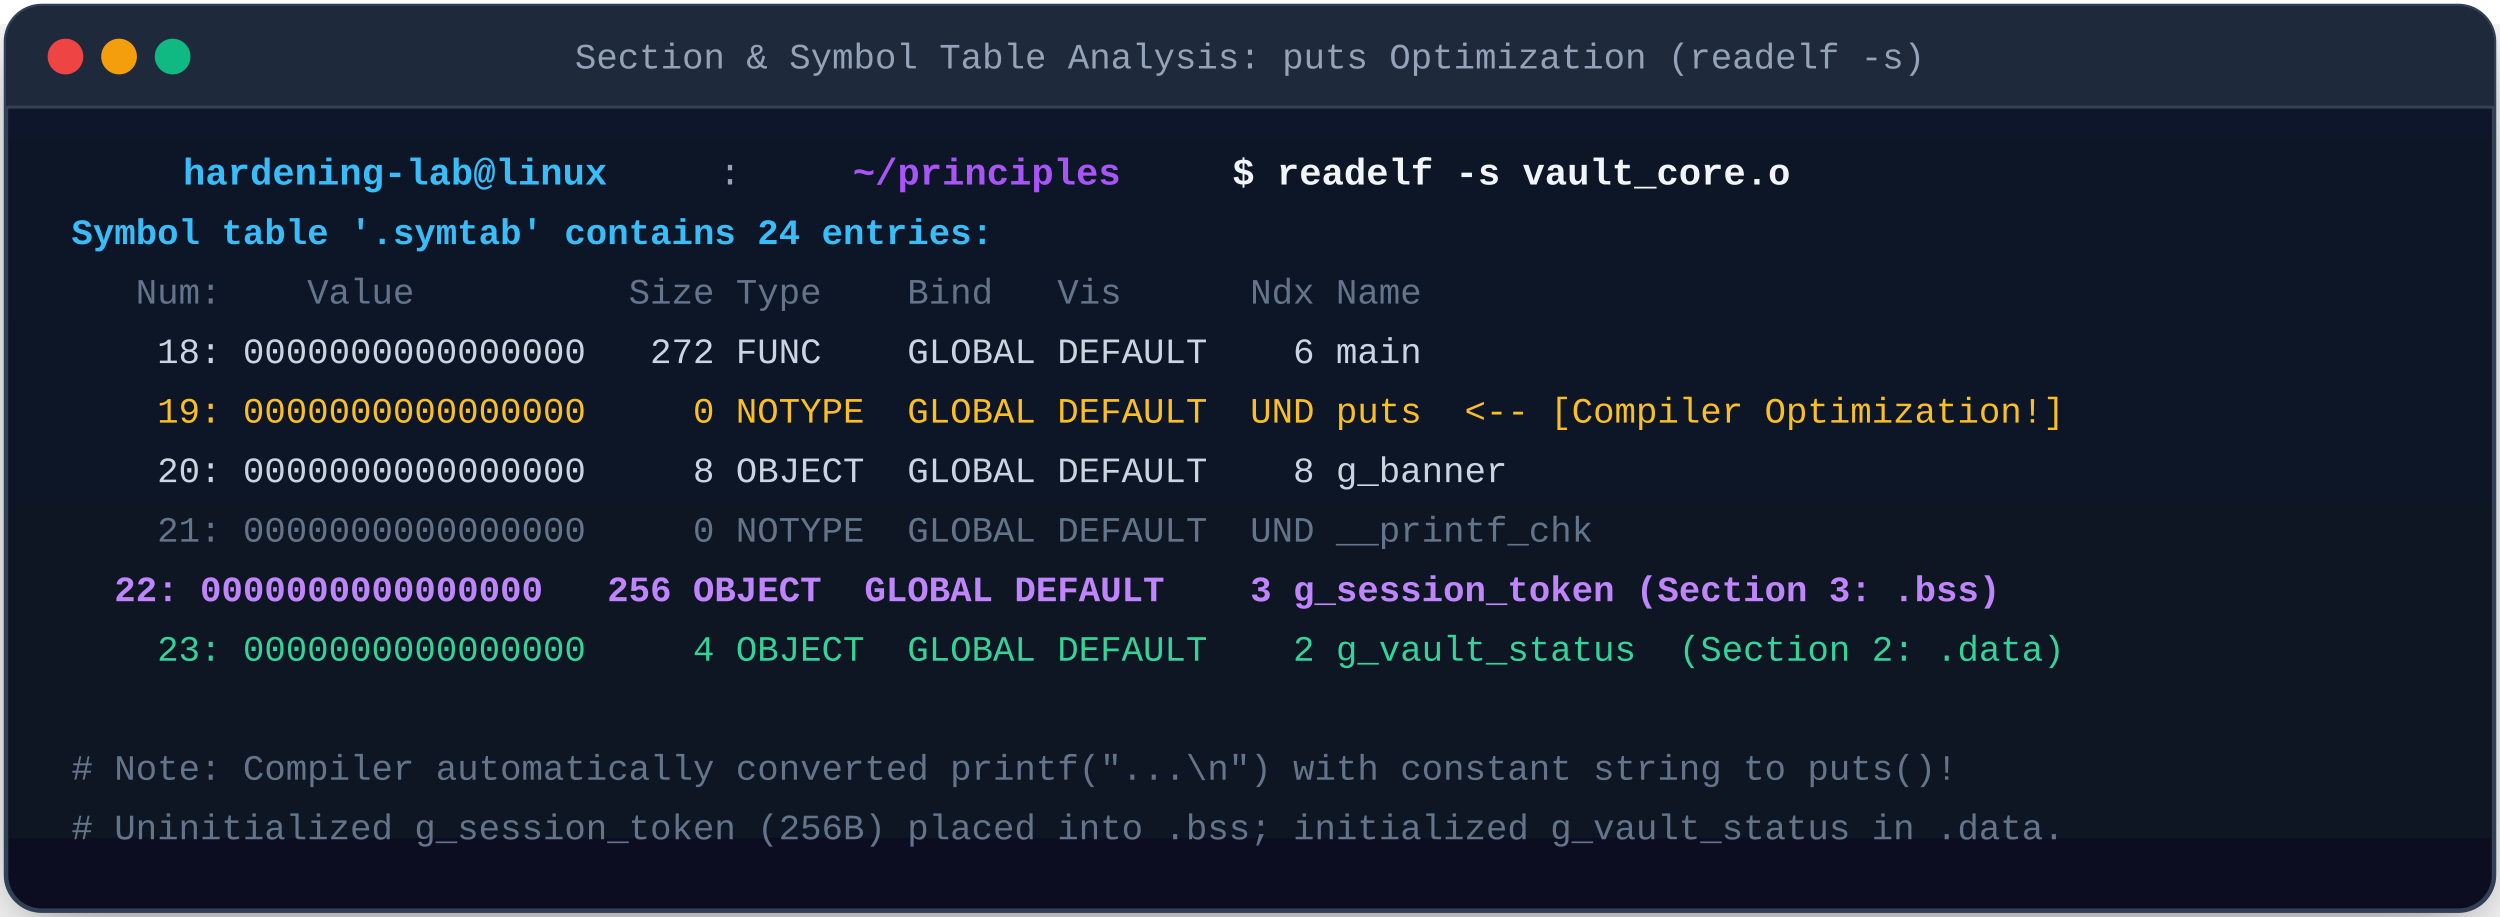
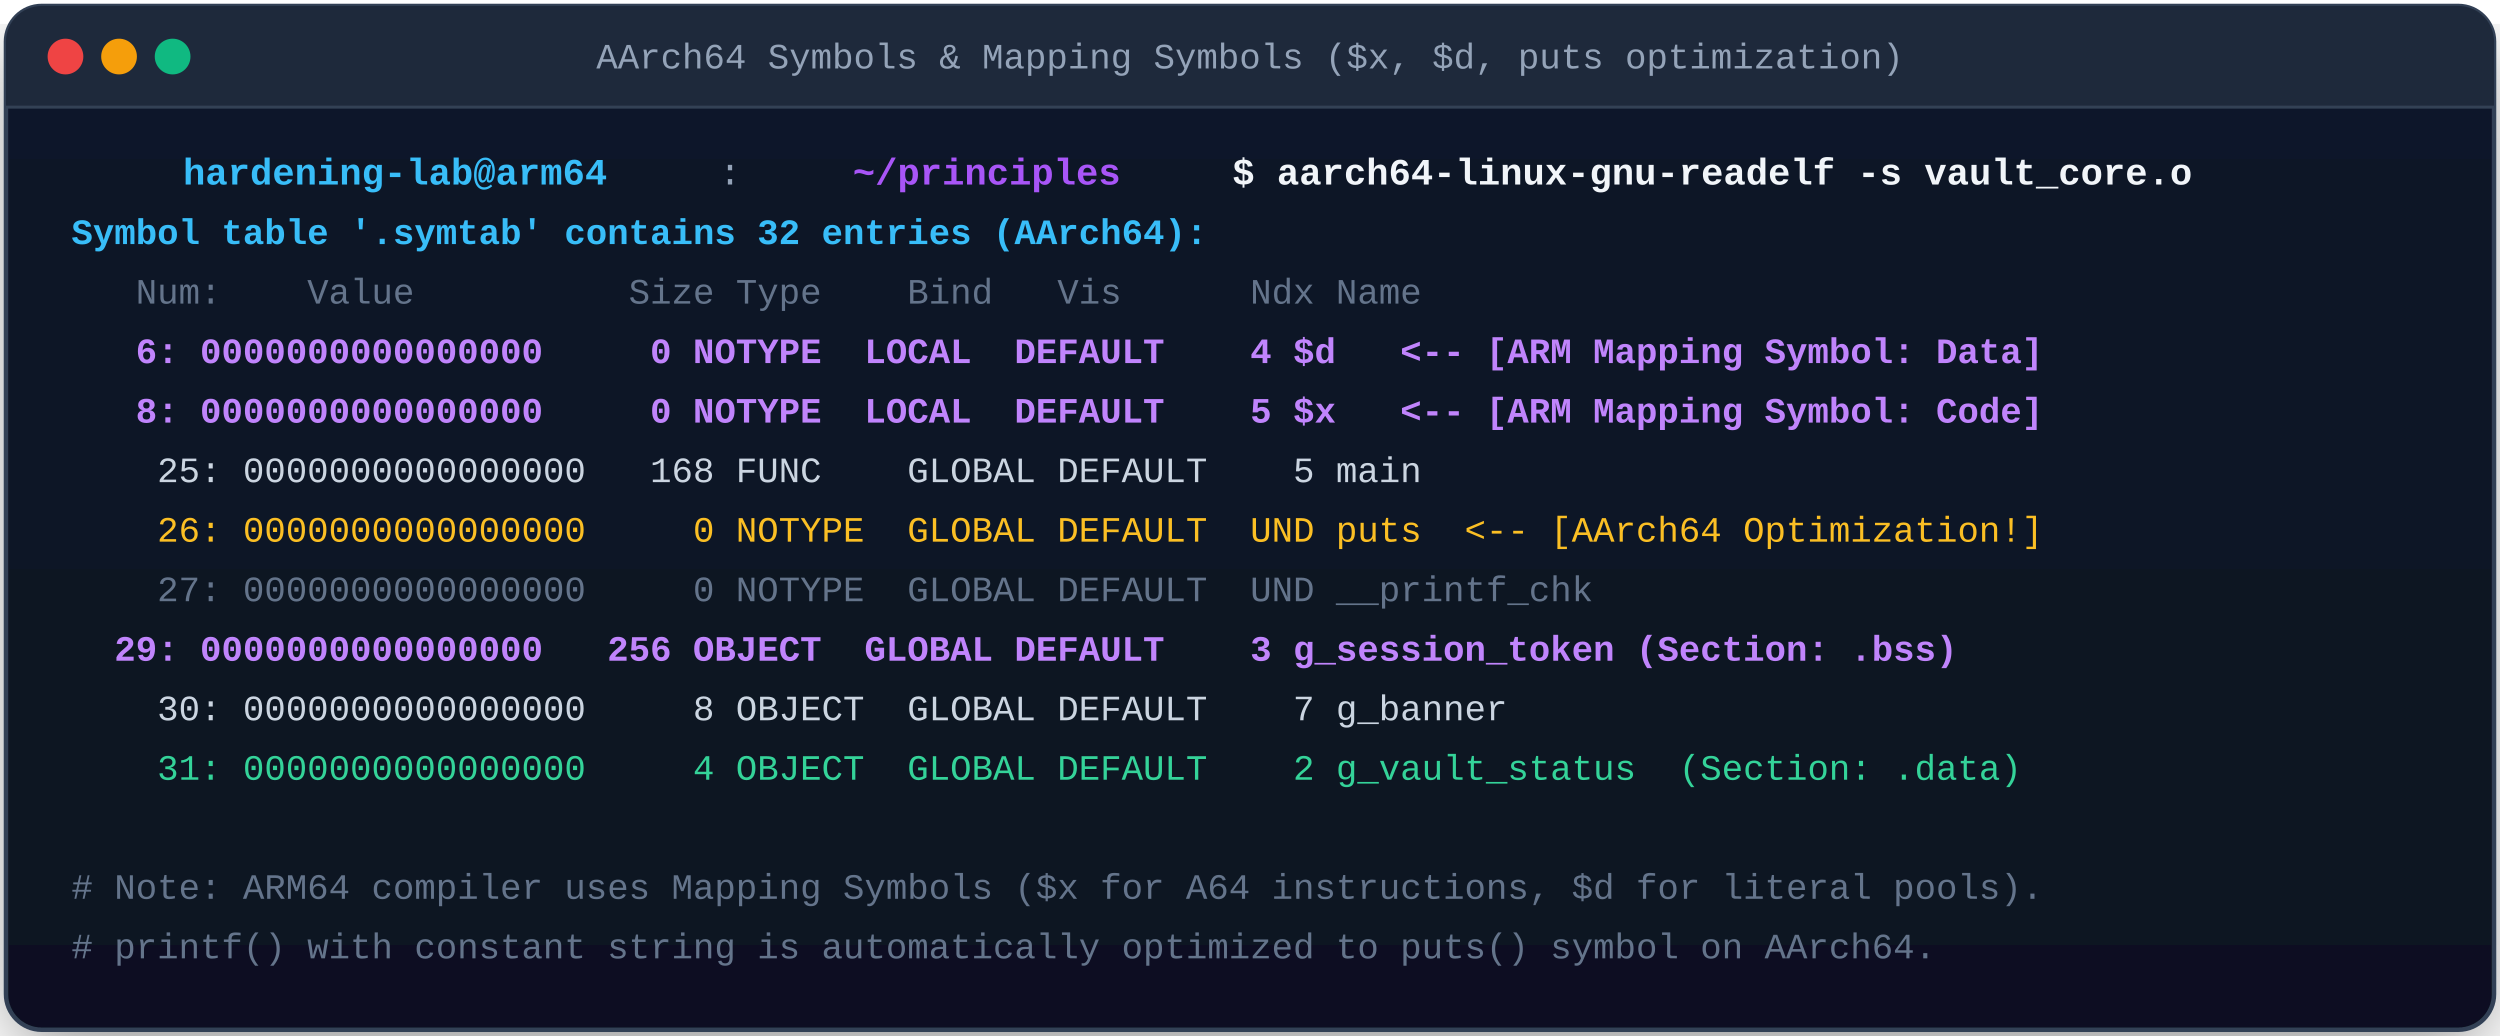
- <svg xmlns="http://www.w3.org/2000/svg" viewBox="0 0 840 308" width="100%" height="308" style="background: transparent; font-family: ui-monospace, SFMono-Regular, Menlo, Monaco, Consolas, 'Liberation Mono', monospace;">
+ <svg xmlns="http://www.w3.org/2000/svg" viewBox="0 0 840 348" width="100%" height="348" style="background: transparent; font-family: ui-monospace, SFMono-Regular, Menlo, Monaco, Consolas, 'Liberation Mono', monospace;">
  <defs>
    <linearGradient id="termGrad" x1="0%" y1="0%" x2="0%" y2="100%">
      <stop offset="0%" stop-color="#0f172a" />
      <stop offset="100%" stop-color="#0b1120" />
    </linearGradient>
    <filter id="shadow" x="-4%" y="-4%" width="108%" height="108%" filterUnits="userSpaceOnUse">
      <feDropShadow dx="0" dy="8" stdDeviation="16" flood-color="#000000" flood-opacity="0.5" />
    </filter>
  </defs>
-   <rect x="2" y="2" width="836" height="304" rx="12" fill="url(#termGrad)" stroke="#334155" stroke-width="1.5" filter="url(#shadow)" />
+   <rect x="2" y="2" width="836" height="344" rx="12" fill="url(#termGrad)" stroke="#334155" stroke-width="1.5" filter="url(#shadow)" />
  <path d="M 2 14 C 2 7.37 7.37 2 14 2 L 826 2 C 832.63 2 838 7.37 838 14 L 838 36 L 2 36 Z" fill="#1e293b" />
  <line x1="2" y1="36" x2="838" y2="36" stroke="#334155" stroke-width="1" />
  <circle cx="22" cy="19" r="6" fill="#ef4444" />
  <circle cx="40" cy="19" r="6" fill="#f59e0b" />
  <circle cx="58" cy="19" r="6" fill="#10b981" />
-   <text x="420.0" y="23" text-anchor="middle" fill="#94a3b8" font-size="12" font-weight="500">Section &amp; Symbol Table Analysis: puts Optimization (readelf -s)</text>
+   <text x="420.0" y="23" text-anchor="middle" fill="#94a3b8" font-size="12" font-weight="500">AArch64 Symbols &amp; Mapping Symbols ($x, $d, puts optimization)</text>
  <text x="24" y="62" font-size="12.5" xml:space="preserve">
-     <tspan fill="#38bdf8" font-weight="bold">hardening-lab@linux</tspan>
+     <tspan fill="#38bdf8" font-weight="bold">hardening-lab@arm64</tspan>
    <tspan fill="#94a3b8">:</tspan>
    <tspan fill="#a855f7" font-weight="bold">~/principles</tspan>
-     <tspan fill="#f1f5f9" font-weight="bold">$ readelf -s vault_core.o</tspan>
+     <tspan fill="#f1f5f9" font-weight="bold">$ aarch64-linux-gnu-readelf -s vault_core.o</tspan>
  </text>
-   <text x="24" y="82" fill="#38bdf8" font-size="12" font-weight="bold" xml:space="preserve">Symbol table '.symtab' contains 24 entries:</text>
+   <text x="24" y="82" fill="#38bdf8" font-size="12" font-weight="bold" xml:space="preserve">Symbol table '.symtab' contains 32 entries (AArch64):</text>
  <text x="24" y="102" fill="#64748b" font-size="12" xml:space="preserve">   Num:    Value          Size Type    Bind   Vis      Ndx Name</text>
-   <text x="24" y="122" fill="#cbd5e1" font-size="12" xml:space="preserve">    18: 0000000000000000   272 FUNC    GLOBAL DEFAULT    6 main</text>
-   <text x="24" y="142" fill="#fbbf24" font-size="12" xml:space="preserve">    19: 0000000000000000     0 NOTYPE  GLOBAL DEFAULT  UND puts  &lt;-- [Compiler Optimization!]</text>
-   <text x="24" y="162" fill="#cbd5e1" font-size="12" xml:space="preserve">    20: 0000000000000000     8 OBJECT  GLOBAL DEFAULT    8 g_banner</text>
-   <text x="24" y="182" fill="#64748b" font-size="12" xml:space="preserve">    21: 0000000000000000     0 NOTYPE  GLOBAL DEFAULT  UND __printf_chk</text>
-   <text x="24" y="202" fill="#c084fc" font-size="12" font-weight="bold" xml:space="preserve">  22: 0000000000000000   256 OBJECT  GLOBAL DEFAULT    3 g_session_token (Section 3: .bss)</text>
-   <text x="24" y="222" fill="#34d399" font-size="12" xml:space="preserve">    23: 0000000000000000     4 OBJECT  GLOBAL DEFAULT    2 g_vault_status  (Section 2: .data)</text>
-   <text x="24" y="262" fill="#64748b" font-size="12" xml:space="preserve"># Note: Compiler automatically converted printf("...\n") with constant string to puts()!</text>
-   <text x="24" y="282" fill="#64748b" font-size="12" xml:space="preserve"># Uninitialized g_session_token (256B) placed into .bss; initialized g_vault_status in .data.</text>
+   <text x="24" y="122" fill="#c084fc" font-size="12" font-weight="bold" xml:space="preserve">   6: 0000000000000000     0 NOTYPE  LOCAL  DEFAULT    4 $d   &lt;-- [ARM Mapping Symbol: Data]</text>
+   <text x="24" y="142" fill="#c084fc" font-size="12" font-weight="bold" xml:space="preserve">   8: 0000000000000000     0 NOTYPE  LOCAL  DEFAULT    5 $x   &lt;-- [ARM Mapping Symbol: Code]</text>
+   <text x="24" y="162" fill="#cbd5e1" font-size="12" xml:space="preserve">    25: 0000000000000000   168 FUNC    GLOBAL DEFAULT    5 main</text>
+   <text x="24" y="182" fill="#fbbf24" font-size="12" xml:space="preserve">    26: 0000000000000000     0 NOTYPE  GLOBAL DEFAULT  UND puts  &lt;-- [AArch64 Optimization!]</text>
+   <text x="24" y="202" fill="#64748b" font-size="12" xml:space="preserve">    27: 0000000000000000     0 NOTYPE  GLOBAL DEFAULT  UND __printf_chk</text>
+   <text x="24" y="222" fill="#c084fc" font-size="12" font-weight="bold" xml:space="preserve">  29: 0000000000000000   256 OBJECT  GLOBAL DEFAULT    3 g_session_token (Section: .bss)</text>
+   <text x="24" y="242" fill="#cbd5e1" font-size="12" xml:space="preserve">    30: 0000000000000000     8 OBJECT  GLOBAL DEFAULT    7 g_banner</text>
+   <text x="24" y="262" fill="#34d399" font-size="12" xml:space="preserve">    31: 0000000000000000     4 OBJECT  GLOBAL DEFAULT    2 g_vault_status  (Section: .data)</text>
+   <text x="24" y="302" fill="#64748b" font-size="12" xml:space="preserve"># Note: ARM64 compiler uses Mapping Symbols ($x for A64 instructions, $d for literal pools).</text>
+   <text x="24" y="322" fill="#64748b" font-size="12" xml:space="preserve"># printf() with constant string is automatically optimized to puts() symbol on AArch64.</text>
</svg>
